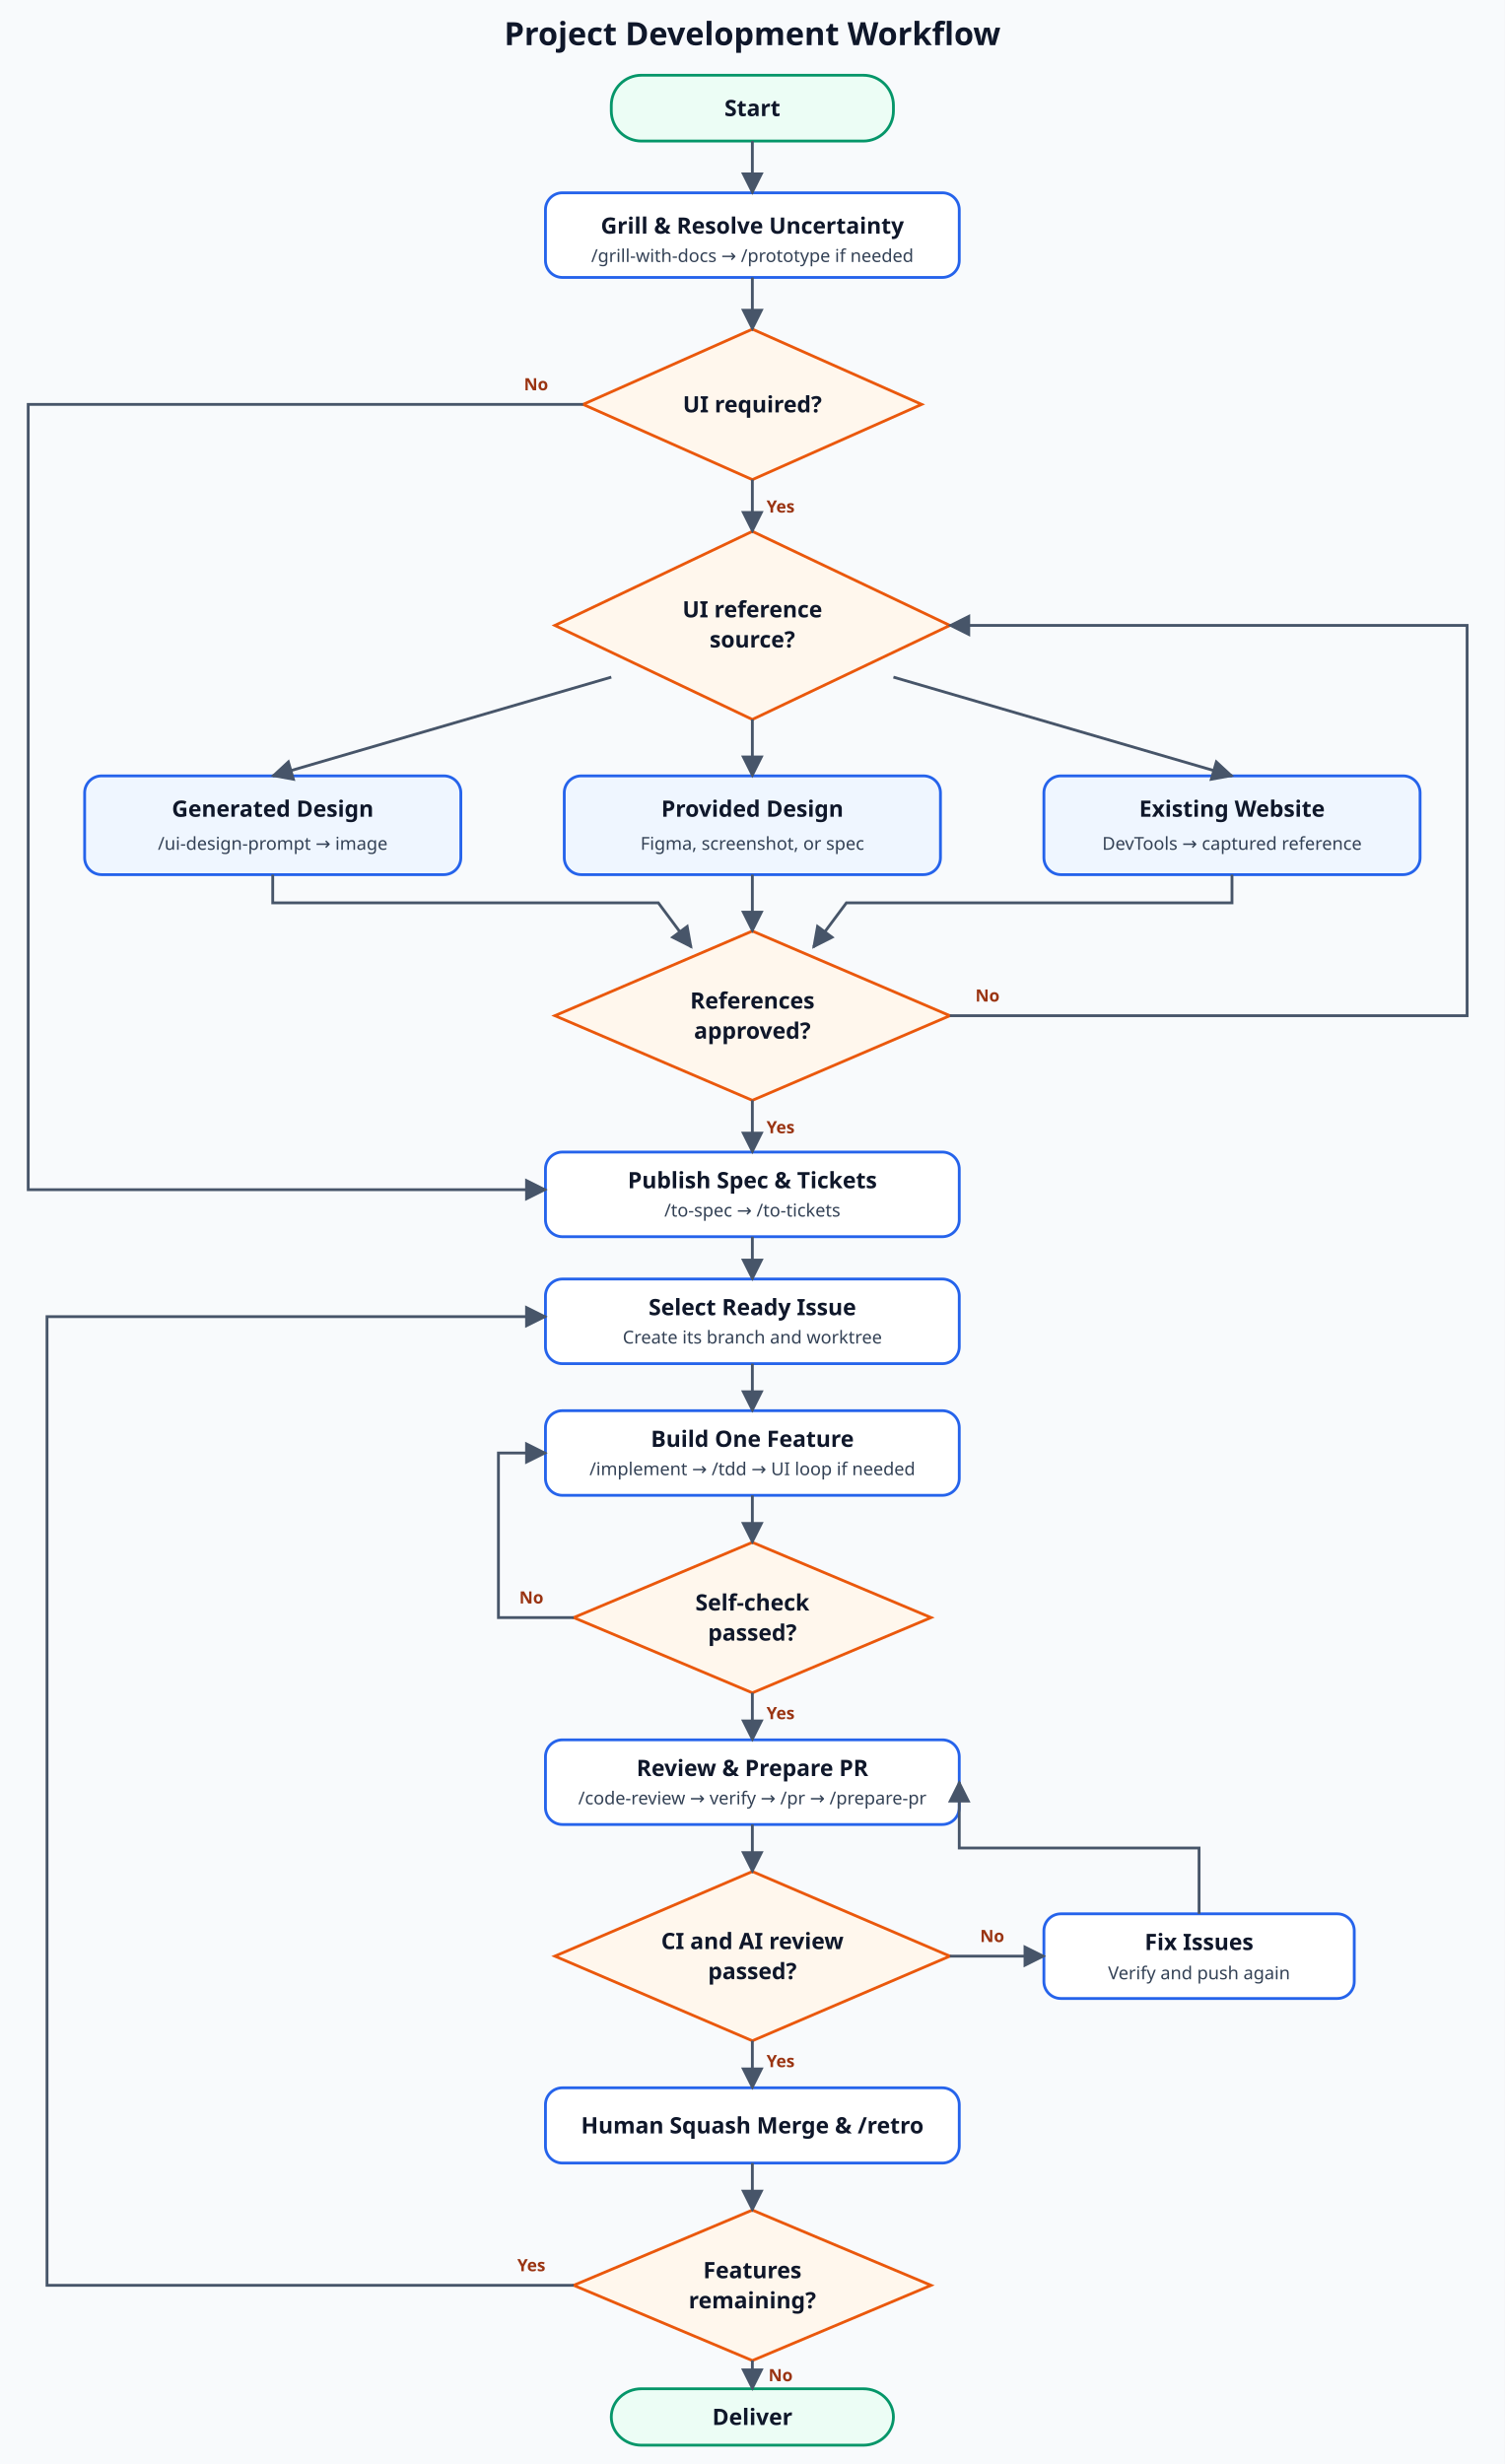
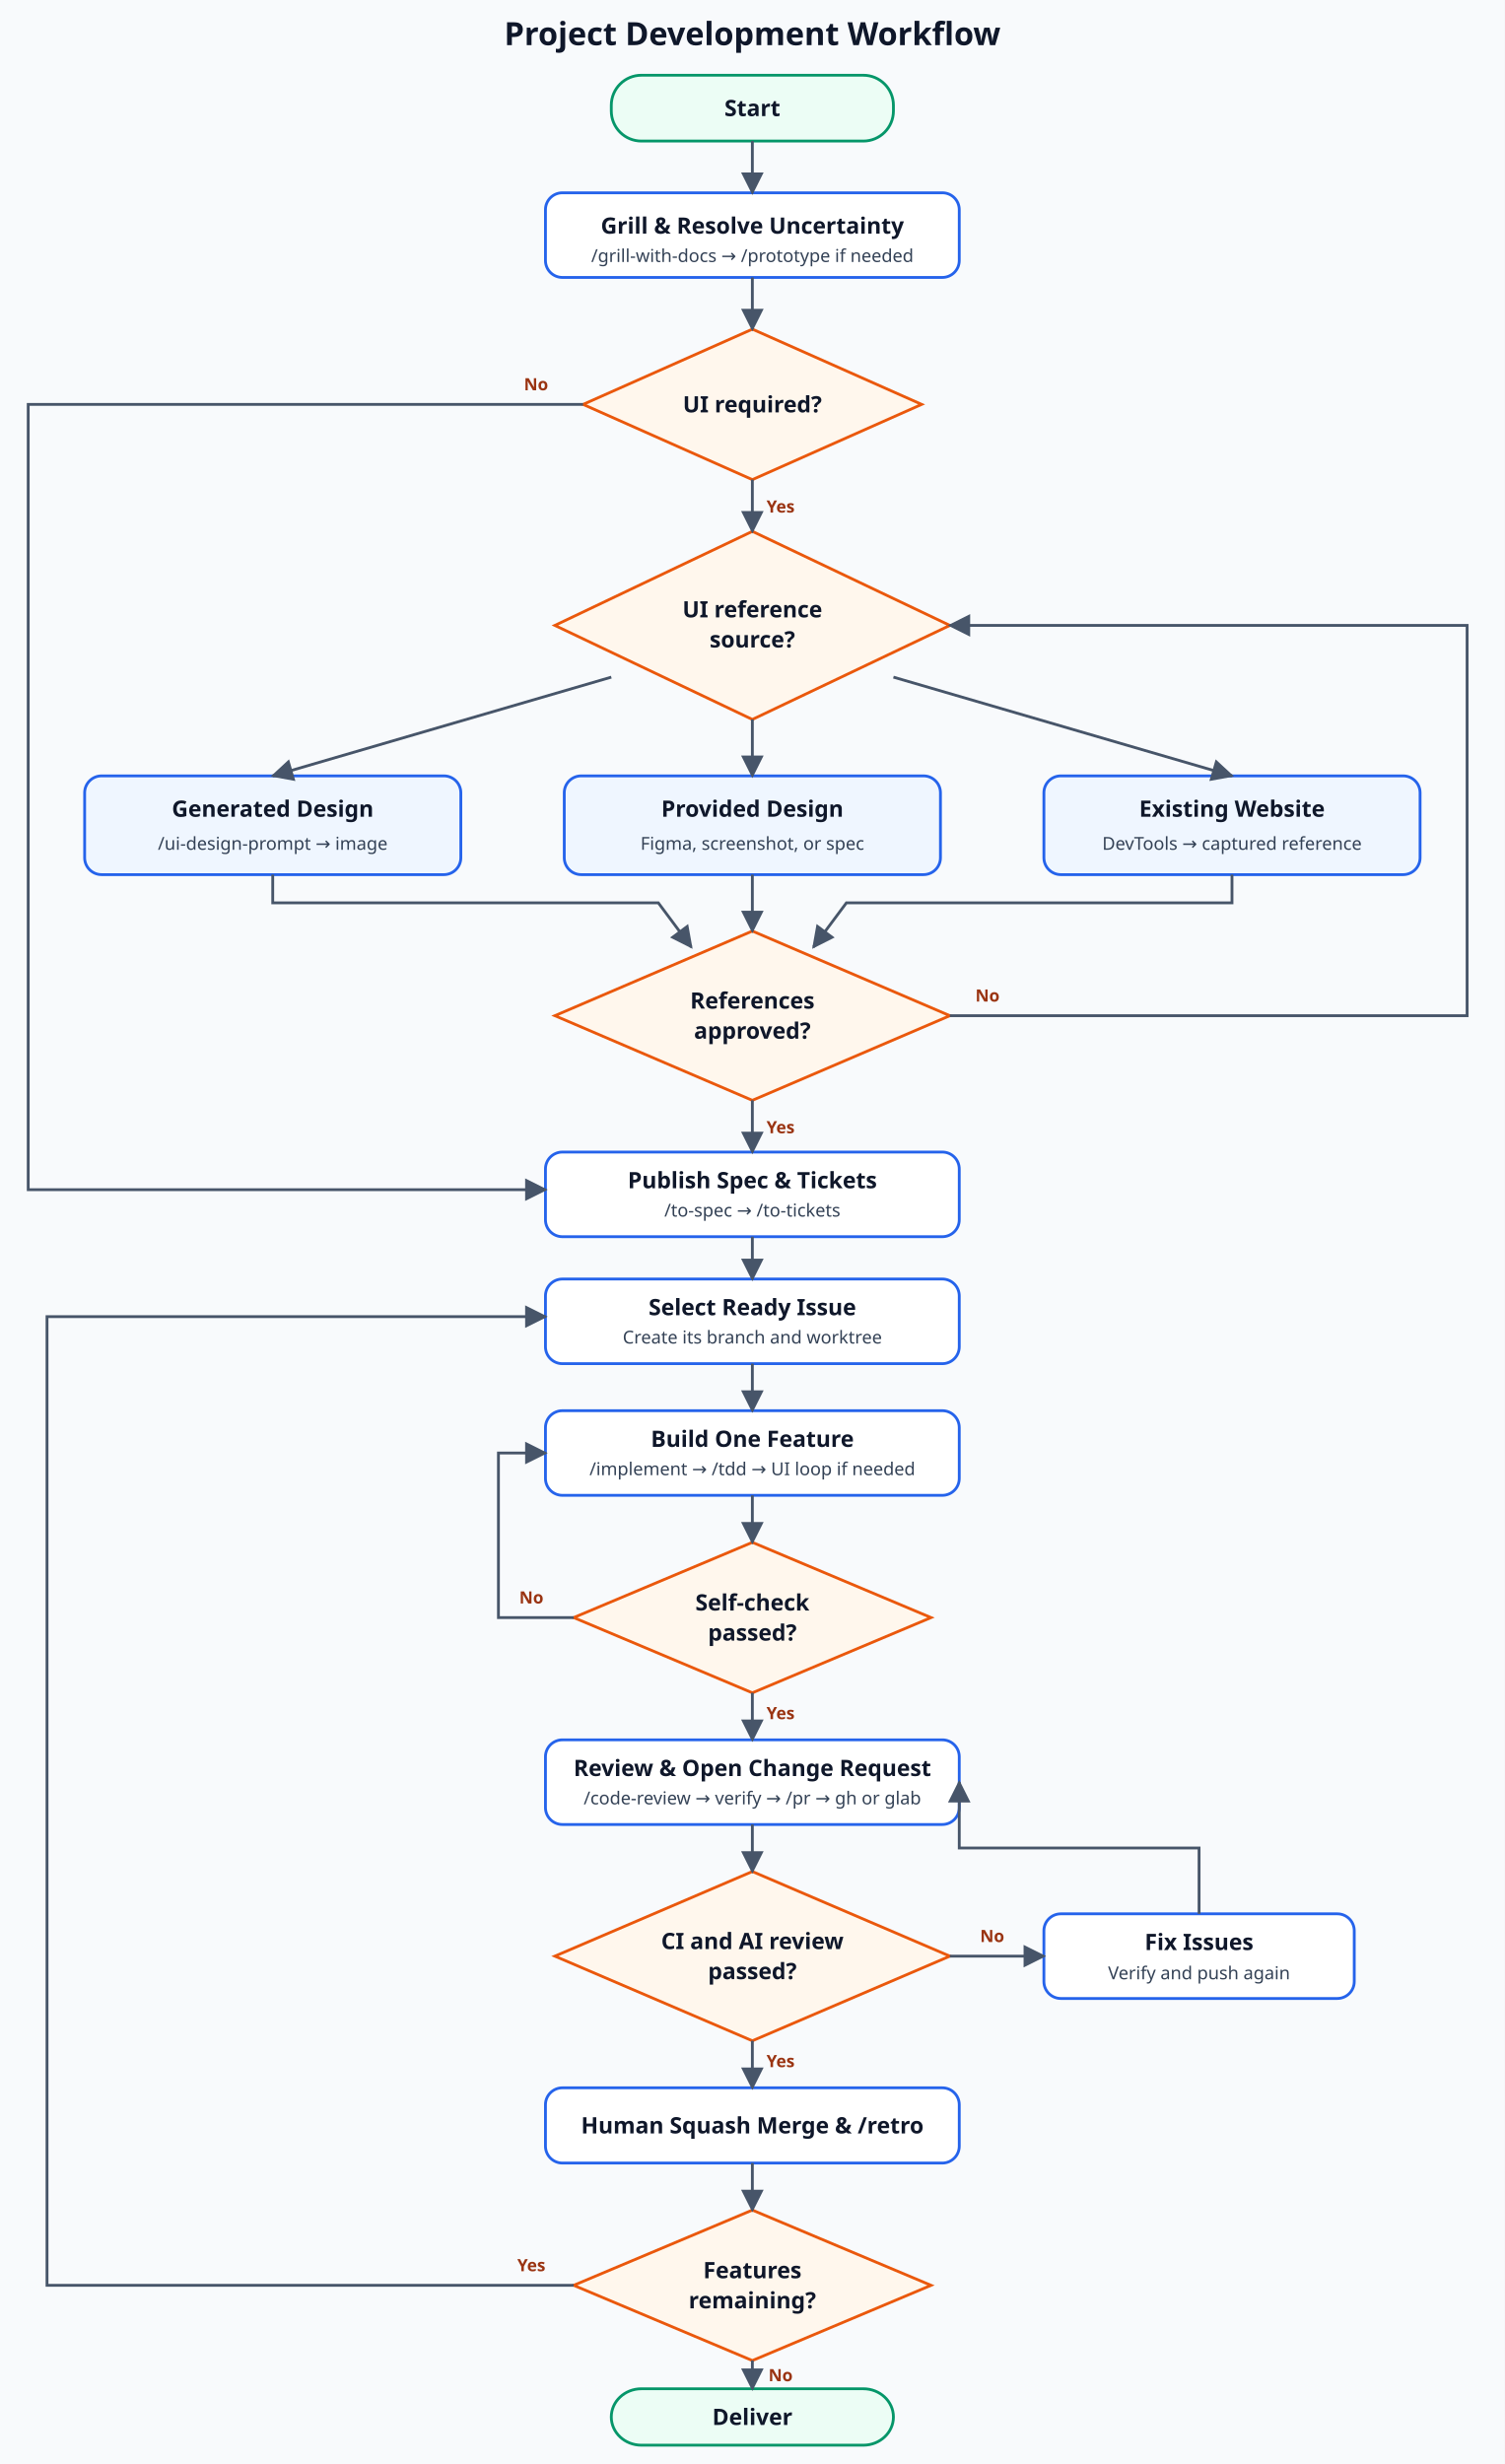
<svg xmlns="http://www.w3.org/2000/svg" width="1600" height="2620" viewBox="0 0 1600 2620" role="img" aria-labelledby="title desc">
  <defs>
    <marker id="arrow" viewBox="0 0 10 10" refX="9" refY="5" markerWidth="8" markerHeight="8" orient="auto-start-reverse">
      <path d="M 0 0 L 10 5 L 0 10 z" fill="#475569" />
    </marker>
    <style>
      .canvas { fill: #f8fafc; }
      .step { fill: #ffffff; stroke: #2563eb; stroke-width: 3; rx: 18; }
      .design { fill: #eff6ff; stroke: #2563eb; stroke-width: 3; rx: 18; }
      .decision { fill: #fff7ed; stroke: #ea580c; stroke-width: 3; }
      .terminal { fill: #ecfdf5; stroke: #059669; stroke-width: 3; rx: 32; }
      .line { fill: none; stroke: #475569; stroke-width: 3; marker-end: url(#arrow); }
      .label { font: 600 24px system-ui, sans-serif; fill: #0f172a; text-anchor: middle; dominant-baseline: middle; }
      .small { font: 500 19px system-ui, sans-serif; fill: #334155; text-anchor: middle; dominant-baseline: middle; }
      .branch { font: 700 18px system-ui, sans-serif; fill: #9a3412; text-anchor: middle; }
      .heading { font: 700 34px system-ui, sans-serif; fill: #0f172a; text-anchor: middle; }
    </style>
  </defs>
  <rect class="canvas" width="1600" height="2620" />
  <text class="heading" x="800" y="48">Project Development Workflow</text>
  <rect class="terminal" x="650" y="80" width="300" height="70" />
  <text class="label" x="800" y="115">Start</text>
  <rect class="step" x="580" y="205" width="440" height="90" />
  <text class="label" x="800" y="240">Grill &amp; Resolve Uncertainty</text>
  <text class="small" x="800" y="272">/grill-with-docs → /prototype if needed</text>
  <polygon class="decision" points="800,350 980,430 800,510 620,430" />
  <text class="label" x="800" y="430">UI required?</text>
  <polygon class="decision" points="800,565 1010,665 800,765 590,665" />
  <text class="label" x="800" y="648">UI reference</text>
  <text class="label" x="800" y="680">source?</text>
  <rect class="design" x="90" y="825" width="400" height="105" />
  <text class="label" x="290" y="860">Generated Design</text>
  <text class="small" x="290" y="897">/ui-design-prompt → image</text>
  <rect class="design" x="600" y="825" width="400" height="105" />
  <text class="label" x="800" y="860">Provided Design</text>
  <text class="small" x="800" y="897">Figma, screenshot, or spec</text>
  <rect class="design" x="1110" y="825" width="400" height="105" />
  <text class="label" x="1310" y="860">Existing Website</text>
  <text class="small" x="1310" y="897">DevTools → captured reference</text>
  <polygon class="decision" points="800,990 1010,1080 800,1170 590,1080" />
  <text class="label" x="800" y="1064">References</text>
  <text class="label" x="800" y="1096">approved?</text>
  <rect class="step" x="580" y="1225" width="440" height="90" />
  <text class="label" x="800" y="1255">Publish Spec &amp; Tickets</text>
  <text class="small" x="800" y="1287">/to-spec → /to-tickets</text>
  <rect class="step" x="580" y="1360" width="440" height="90" />
  <text class="label" x="800" y="1390">Select Ready Issue</text>
  <text class="small" x="800" y="1422">Create its branch and worktree</text>
  <rect class="step" x="580" y="1500" width="440" height="90" />
  <text class="label" x="800" y="1530">Build One Feature</text>
  <text class="small" x="800" y="1562">/implement → /tdd → UI loop if needed</text>
  <polygon class="decision" points="800,1640 990,1720 800,1800 610,1720" />
  <text class="label" x="800" y="1704">Self-check</text>
  <text class="label" x="800" y="1736">passed?</text>
  <rect class="step" x="580" y="1850" width="440" height="90" />
-   <text class="label" x="800" y="1880">Review &amp; Prepare PR</text>
-   <text class="small" x="800" y="1912">/code-review → verify → /pr → /prepare-pr</text>
+   <text class="label" x="800" y="1880">Review &amp; Open Change Request</text>
+   <text class="small" x="800" y="1912">/code-review → verify → /pr → gh or glab</text>
  <polygon class="decision" points="800,1990 1010,2080 800,2170 590,2080" />
  <text class="label" x="800" y="2064">CI and AI review</text>
  <text class="label" x="800" y="2096">passed?</text>
  <rect class="step" x="1110" y="2035" width="330" height="90" />
  <text class="label" x="1275" y="2065">Fix Issues</text>
  <text class="small" x="1275" y="2098">Verify and push again</text>
  <rect class="step" x="580" y="2220" width="440" height="80" />
  <text class="label" x="800" y="2260">Human Squash Merge &amp; /retro</text>
  <polygon class="decision" points="800,2350 990,2430 800,2510 610,2430" />
  <text class="label" x="800" y="2414">Features</text>
  <text class="label" x="800" y="2446">remaining?</text>
  <rect class="terminal" x="650" y="2540" width="300" height="60" />
  <text class="label" x="800" y="2570">Deliver</text>
  <path class="line" d="M800 150 V205" />
  <path class="line" d="M800 295 V350" />
  <path class="line" d="M800 510 V565" />
  <text class="branch" x="830" y="545">Yes</text>
  <path class="line" d="M620 430 H30 V1265 H580" />
  <text class="branch" x="570" y="415">No</text>
  <path class="line" d="M650 720 L290 825" />
  <path class="line" d="M800 765 V825" />
  <path class="line" d="M950 720 L1310 825" />
  <path class="line" d="M290 930 V960 H700 L735 1007" />
  <path class="line" d="M800 930 V990" />
  <path class="line" d="M1310 930 V960 H900 L865 1007" />
  <path class="line" d="M800 1170 V1225" />
  <text class="branch" x="830" y="1205">Yes</text>
  <path class="line" d="M1010 1080 H1560 V665 H1010" />
  <text class="branch" x="1050" y="1065">No</text>
  <path class="line" d="M800 1315 V1360" />
  <path class="line" d="M800 1450 V1500" />
  <path class="line" d="M800 1590 V1640" />
  <path class="line" d="M800 1800 V1850" />
  <text class="branch" x="830" y="1828">Yes</text>
  <path class="line" d="M610 1720 H530 V1545 H580" />
  <text class="branch" x="565" y="1705">No</text>
  <path class="line" d="M800 1940 V1990" />
  <path class="line" d="M1010 2080 H1110" />
  <text class="branch" x="1055" y="2065">No</text>
  <path class="line" d="M1275 2035 V1965 H1020 V1895" />
  <path class="line" d="M800 2170 V2220" />
  <text class="branch" x="830" y="2198">Yes</text>
  <path class="line" d="M800 2300 V2350" />
  <path class="line" d="M610 2430 H50 V1400 H580" />
  <text class="branch" x="565" y="2415">Yes</text>
  <path class="line" d="M800 2510 V2540" />
  <text class="branch" x="830" y="2532">No</text>
</svg>
